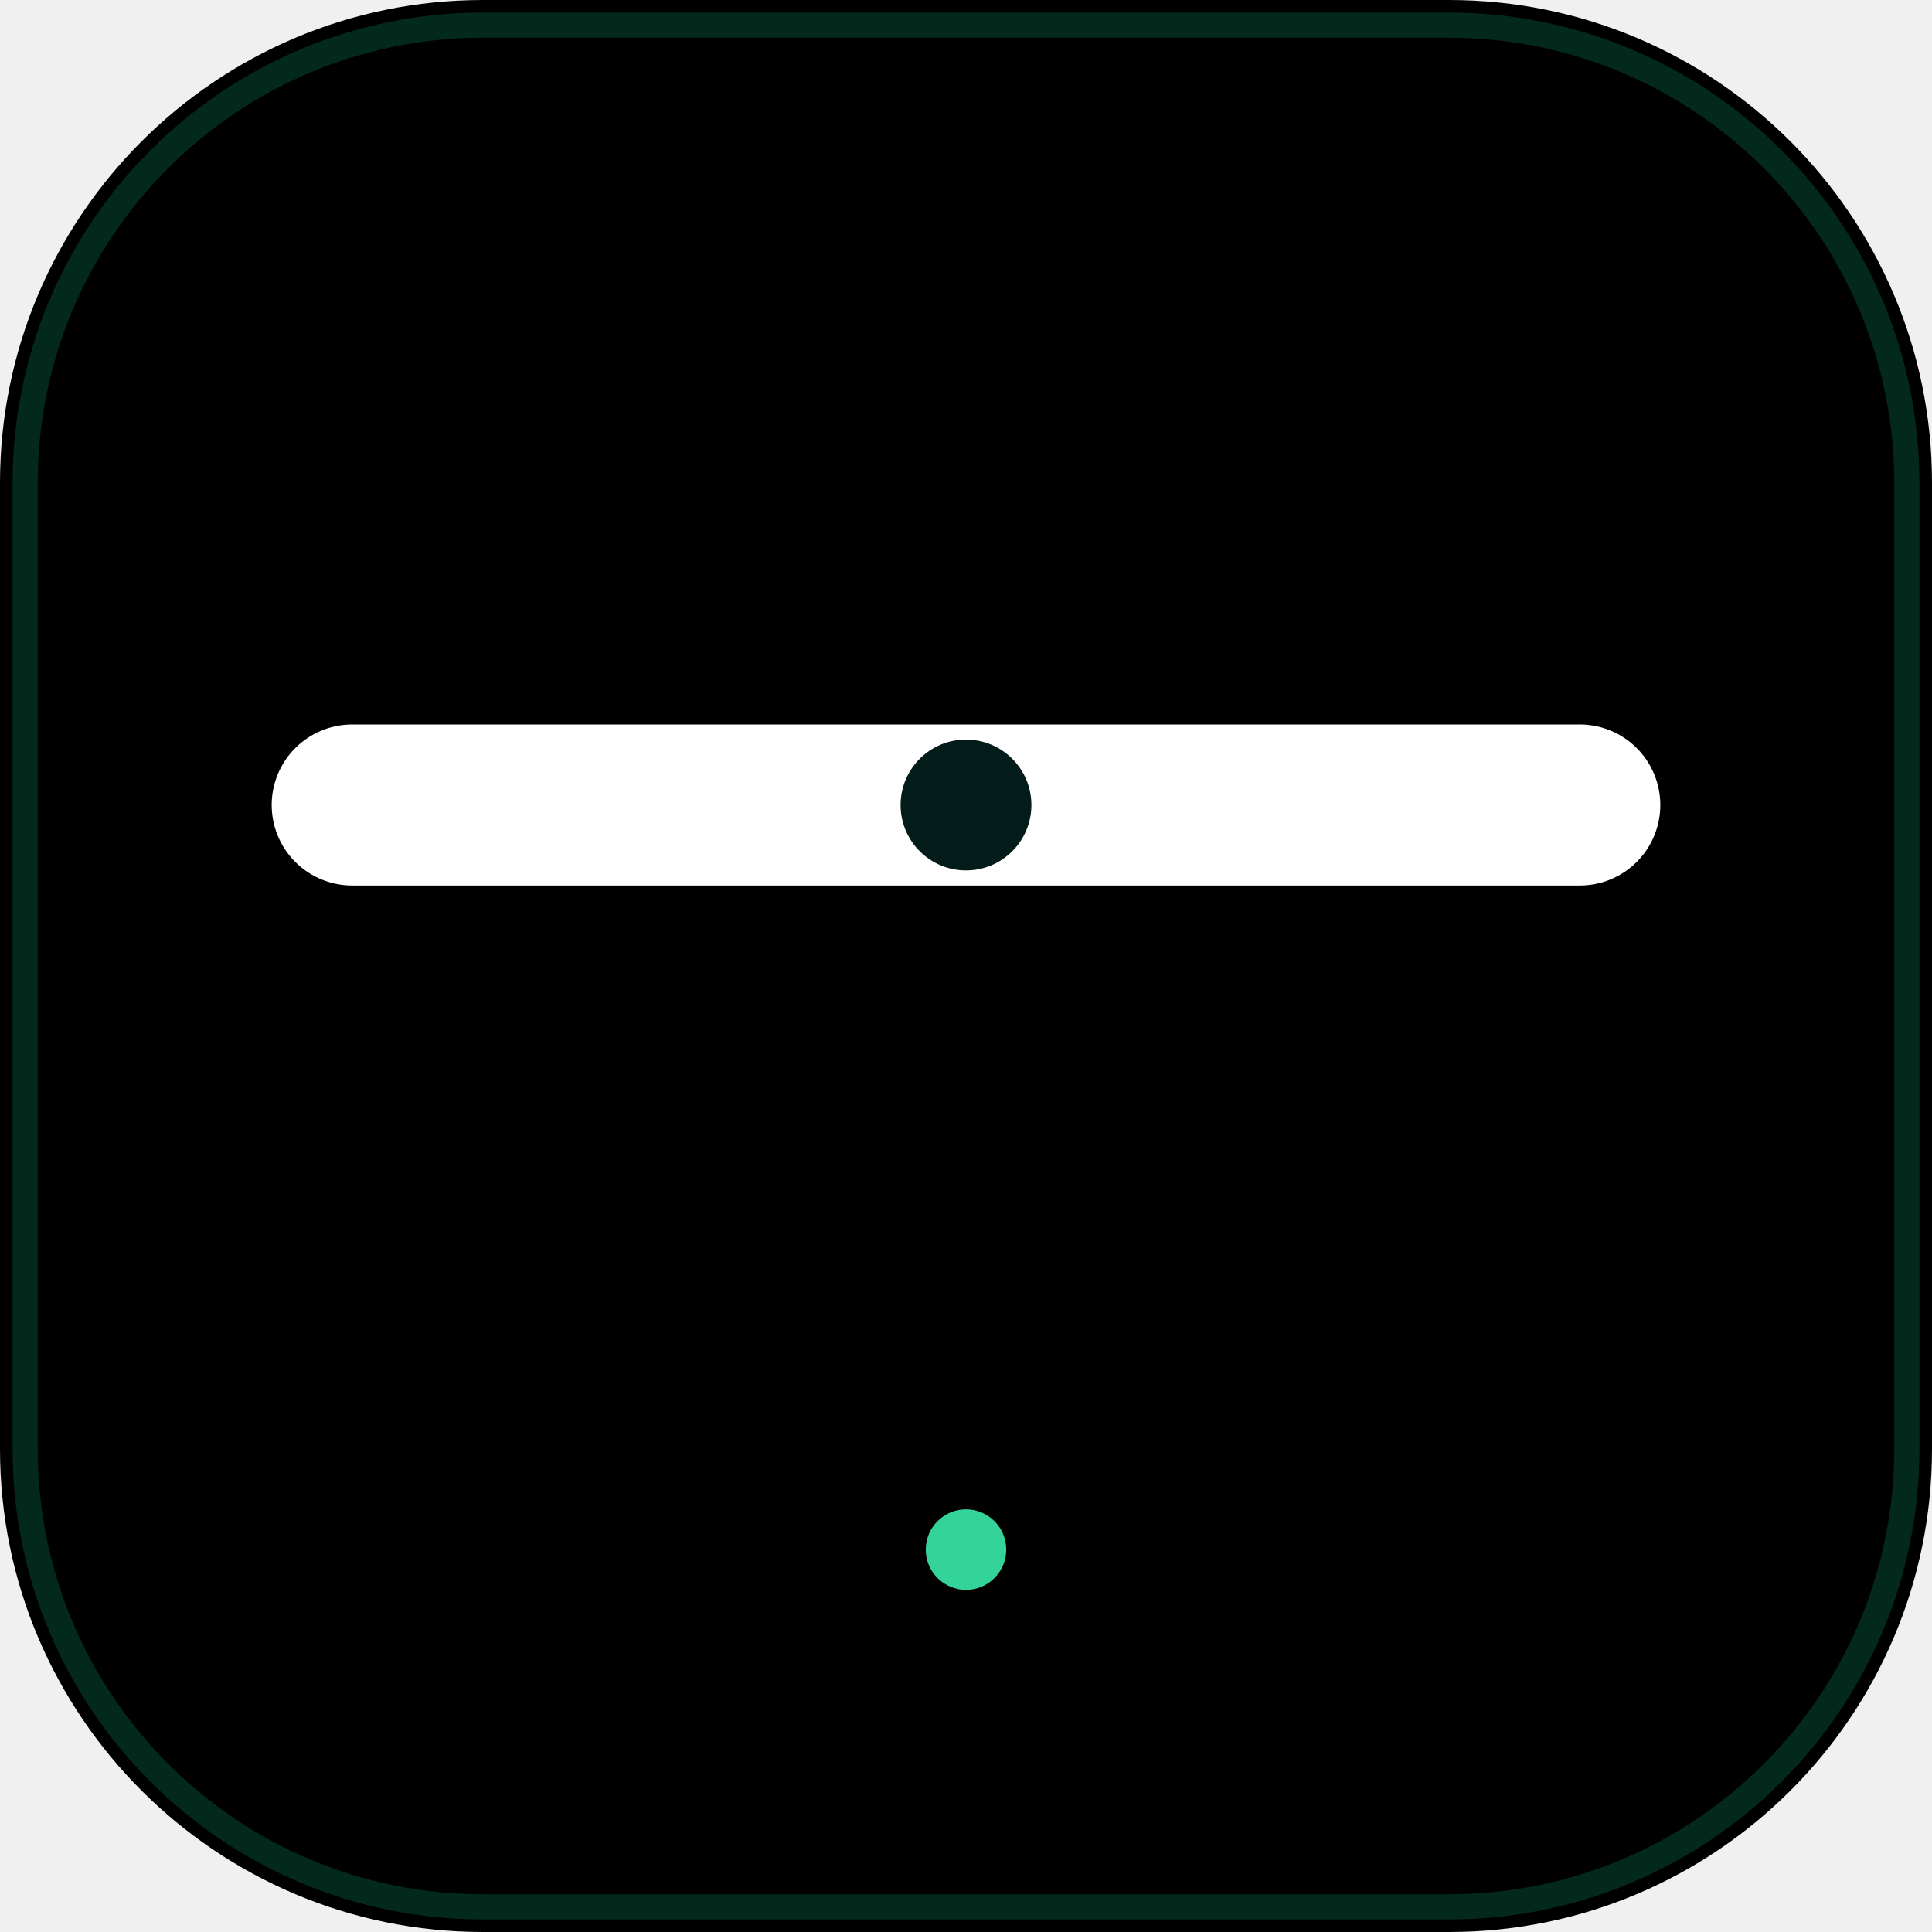
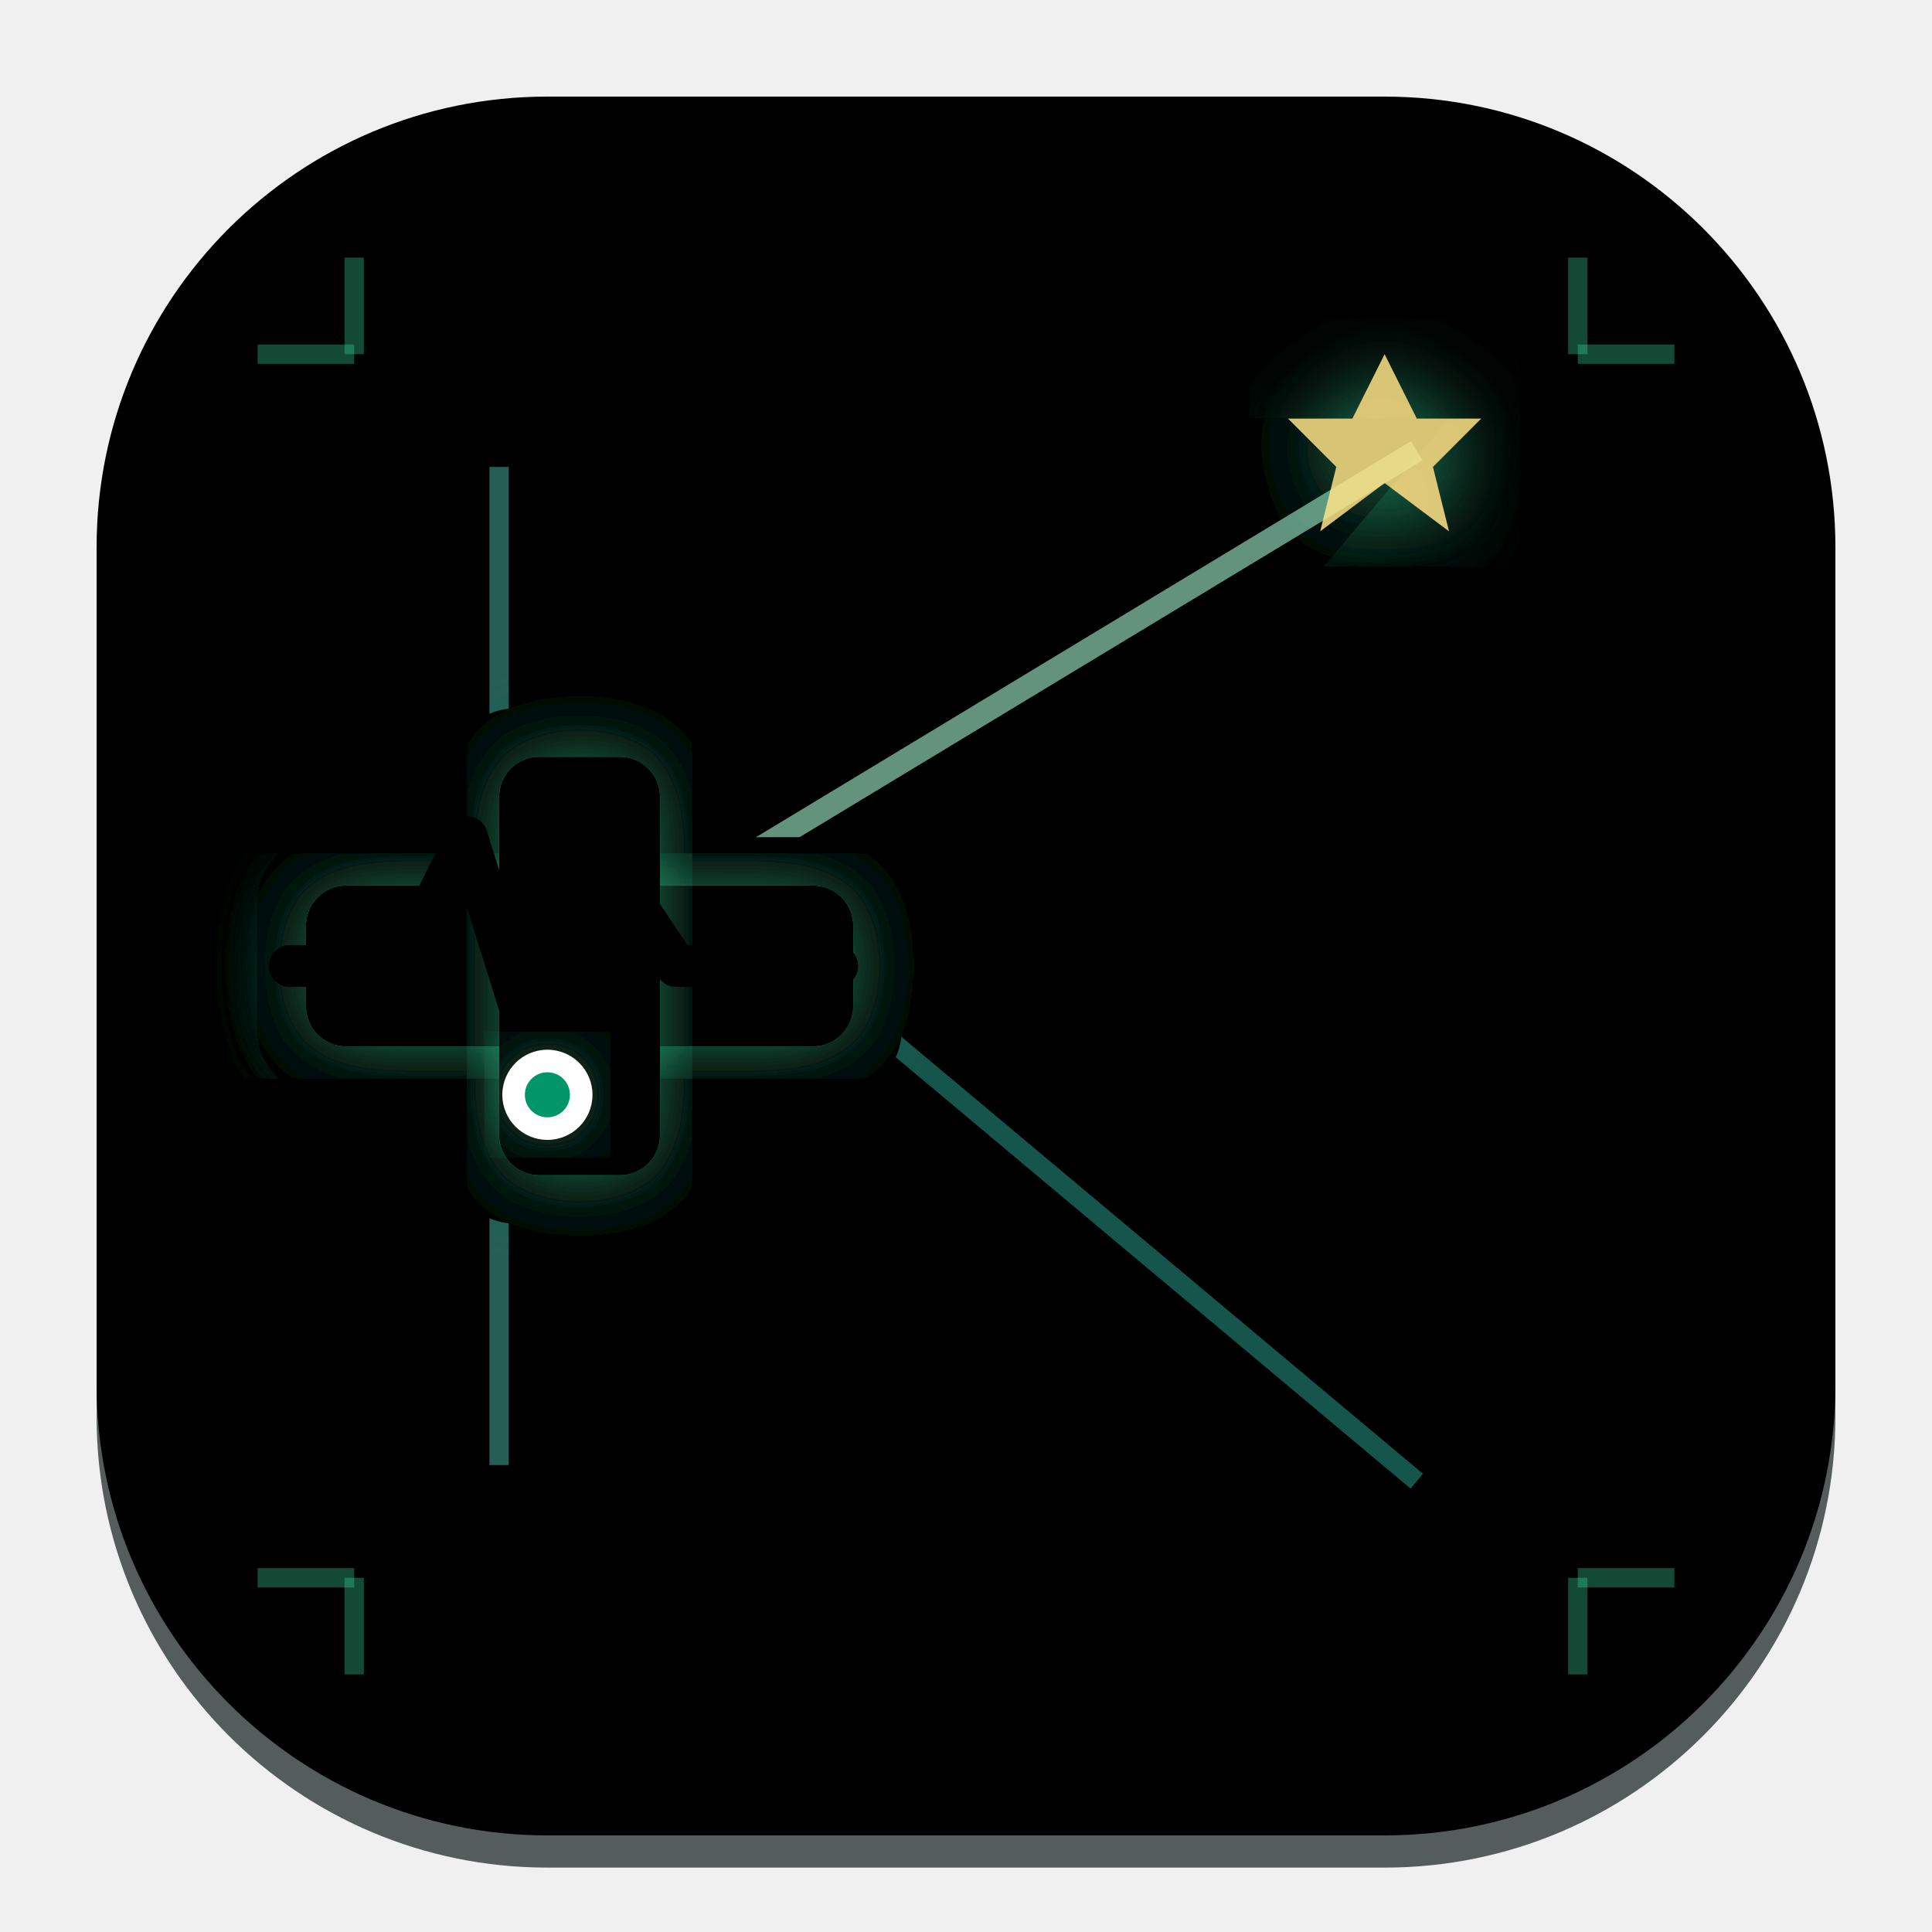
- <svg xmlns="http://www.w3.org/2000/svg" viewBox="0 0 192 192" fill="none" width="192" height="192">
+ <svg xmlns="http://www.w3.org/2000/svg" viewBox="0 0 120 120" fill="none" width="192" height="192">
  <defs>
-     <linearGradient id="genzBaseGrad192" x1="0%" y1="0%" x2="100%" y2="100%">
-       <stop offset="0%" stopColor="#031c19" />
-       <stop offset="100%" stopColor="#063f39" />
+     <linearGradient id="kpBaseGrad" x1="0%" y1="0%" x2="100%" y2="100%">
+       <stop offset="0%" stopColor="#021C19" />
+       <stop offset="45%" stopColor="#063D36" />
+       <stop offset="100%" stopColor="#011412" />
    </linearGradient>
-     <linearGradient id="genzMintGrad192" x1="0%" y1="0%" x2="100%" y2="100%">
-       <stop offset="0%" stopColor="#34d399" />
+     <linearGradient id="kpBevelGrad" x1="0%" y1="0%" x2="100%" y2="100%">
+       <stop offset="0%" stopColor="#2DD4BF" stopOpacity="0.6" />
+       <stop offset="50%" stopColor="#10B981" stopOpacity="0.25" />
+       <stop offset="100%" stopColor="#047857" stopOpacity="0.5" />
+     </linearGradient>
+     <linearGradient id="kpPillarGrad" x1="0%" y1="0%" x2="100%" y2="100%">
+       <stop offset="0%" stopColor="#14B8A6" />
+       <stop offset="50%" stopColor="#0D9488" />
+       <stop offset="100%" stopColor="#047857" />
+     </linearGradient>
+     <linearGradient id="kpArmUpper" x1="20%" y1="100%" x2="90%" y2="0%">
+       <stop offset="0%" stopColor="#10B981" />
+       <stop offset="50%" stopColor="#2DD4BF" />
+       <stop offset="100%" stopColor="#5EEAD4" />
+     </linearGradient>
+     <linearGradient id="kpArmLower" x1="0%" y1="0%" x2="100%" y2="100%">
+       <stop offset="0%" stopColor="#0D9488" />
+       <stop offset="70%" stopColor="#065F46" />
+       <stop offset="100%" stopColor="#022C22" />
+     </linearGradient>
+     <linearGradient id="kpSurgicalCross" x1="0%" y1="0%" x2="0%" y2="100%">
+       <stop offset="0%" stopColor="#FFFFFF" />
+       <stop offset="100%" stopColor="#F0FDF4" />
+     </linearGradient>
+     <linearGradient id="kpPulseLine" x1="0%" y1="0%" x2="100%" y2="0%">
+       <stop offset="0%" stopColor="#059669" />
+       <stop offset="35%" stopColor="#0F766E" />
+       <stop offset="50%" stopColor="#14B8A6" />
+       <stop offset="70%" stopColor="#0F766E" />
      <stop offset="100%" stopColor="#059669" />
    </linearGradient>
-     <linearGradient id="genzAccentSpark192" x1="0%" y1="0%" x2="100%" y2="100%">
-       <stop offset="0%" stopColor="#6ee7b7" />
-       <stop offset="100%" stopColor="#10b981" />
-     </linearGradient>
+     <radialGradient id="kpBacklight" cx="50%" cy="50%" r="50%">
+       <stop offset="0%" stopColor="#10B981" stopOpacity="0.32" />
+       <stop offset="100%" stopColor="#000000" stopOpacity="0" />
+     </radialGradient>
+     <filter id="kpEmblemShadow" x="-15%" y="-15%" width="130%" height="130%">
+       <feDropShadow dx="0" dy="3" stdDeviation="3" flood-color="#000000" flood-opacity="0.5" />
+     </filter>
+     <filter id="kpCoreGlow" x="-20%" y="-20%" width="140%" height="140%">
+       <feDropShadow dx="0" dy="0" stdDeviation="2.5" flood-color="#34D399" flood-opacity="0.6" />
+     </filter>
  </defs>
-   <rect width="192" height="192" rx="48" fill="url(#genzBaseGrad192)" />
-   <rect x="2.5" y="2.5" width="187" height="187" rx="45.5" stroke="#10b981" stroke-width="2.5" stroke-opacity="0.22" />
-   <path d="M58 51V96C58 117.2 75.1 134.4 96 134.4C117.2 134.4 134.4 117.2 134.4 96V51" stroke="url(#genzMintGrad192)" stroke-width="16" stroke-linecap="round" stroke-linejoin="round" />
-   <line x1="35" y1="80" x2="157" y2="80" stroke="#ffffff" stroke-width="16" stroke-linecap="round" />
-   <line x1="96" y1="35" x2="96" y2="80" stroke="url(#genzAccentSpark192)" stroke-width="16" stroke-linecap="round" />
-   <circle cx="96" cy="80" r="6.5" fill="#031c19" />
-   <circle cx="96" cy="154" r="4" fill="#34d399" />
+   <rect x="6" y="8" width="108" height="108" rx="28" fill="#010D0C" opacity="0.65" />
+   <rect x="6" y="6" width="108" height="108" rx="28" fill="url(#kpBaseGrad)" />
+   <circle cx="60" cy="60" r="46" fill="url(#kpBacklight)" />
+   <rect x="7.5" y="7.5" width="105" height="105" rx="26.5" stroke="url(#kpBevelGrad)" stroke-width="1.5" />
+   <line x1="16" y1="22" x2="22" y2="22" stroke="#34D399" stroke-width="1.2" stroke-opacity="0.35" />
+   <line x1="22" y1="16" x2="22" y2="22" stroke="#34D399" stroke-width="1.2" stroke-opacity="0.35" />
+   <line x1="104" y1="22" x2="98" y2="22" stroke="#34D399" stroke-width="1.2" stroke-opacity="0.35" />
+   <line x1="98" y1="16" x2="98" y2="22" stroke="#34D399" stroke-width="1.2" stroke-opacity="0.35" />
+   <line x1="16" y1="98" x2="22" y2="98" stroke="#34D399" stroke-width="1.2" stroke-opacity="0.35" />
+   <line x1="22" y1="104" x2="22" y2="98" stroke="#34D399" stroke-width="1.2" stroke-opacity="0.35" />
+   <line x1="104" y1="98" x2="98" y2="98" stroke="#34D399" stroke-width="1.2" stroke-opacity="0.35" />
+   <line x1="98" y1="104" x2="98" y2="98" stroke="#34D399" stroke-width="1.2" stroke-opacity="0.35" />
+   <g filter="url(#kpEmblemShadow)">
+     <rect x="28" y="26" width="16" height="68" rx="4.5" fill="url(#kpPillarGrad)" />
+     <line x1="31" y1="29" x2="31" y2="91" stroke="#5EEAD4" stroke-width="1.2" stroke-opacity="0.4" />
+     <path d="M 42 56 L 72 26 L 90 26 L 56 66 Z" fill="url(#kpArmUpper)" />
+     <line x1="45" y1="54" x2="88" y2="28" stroke="#A7F3D0" stroke-width="1.4" stroke-opacity="0.6" />
+     <path d="M 48 58 L 72 94 L 92 94 L 62 50 Z" fill="url(#kpArmLower)" />
+     <line x1="51" y1="61" x2="88" y2="92" stroke="#2DD4BF" stroke-width="1.2" stroke-opacity="0.4" />
+     <rect x="16" y="52" width="40" height="16" rx="4" fill="url(#kpPillarGrad)" />
+     <rect x="28" y="44" width="16" height="32" rx="4" fill="url(#kpPillarGrad)" />
+     <rect x="19" y="55" width="34" height="10" rx="2.5" fill="url(#kpSurgicalCross)" filter="url(#kpCoreGlow)" />
+     <rect x="31" y="47" width="10" height="26" rx="2.5" fill="url(#kpSurgicalCross)" filter="url(#kpCoreGlow)" />
+     <path d="M 18 60 L 25 60 L 29 52 L 34 68 L 38 54 L 42 60 L 52 60" stroke="url(#kpPulseLine)" stroke-width="2.6" stroke-linecap="round" stroke-linejoin="round" />
+     <circle cx="34" cy="68" r="2.8" fill="#FFFFFF" filter="url(#kpCoreGlow)" />
+     <circle cx="34" cy="68" r="1.4" fill="#059669" />
+     <polygon points="86,22 88,26 92,26 89,29 90,33 86,30 82,33 83,29 80,26 84,26" fill="#FDE68A" filter="url(#kpCoreGlow)" opacity="0.85" />
+   </g>
</svg>
